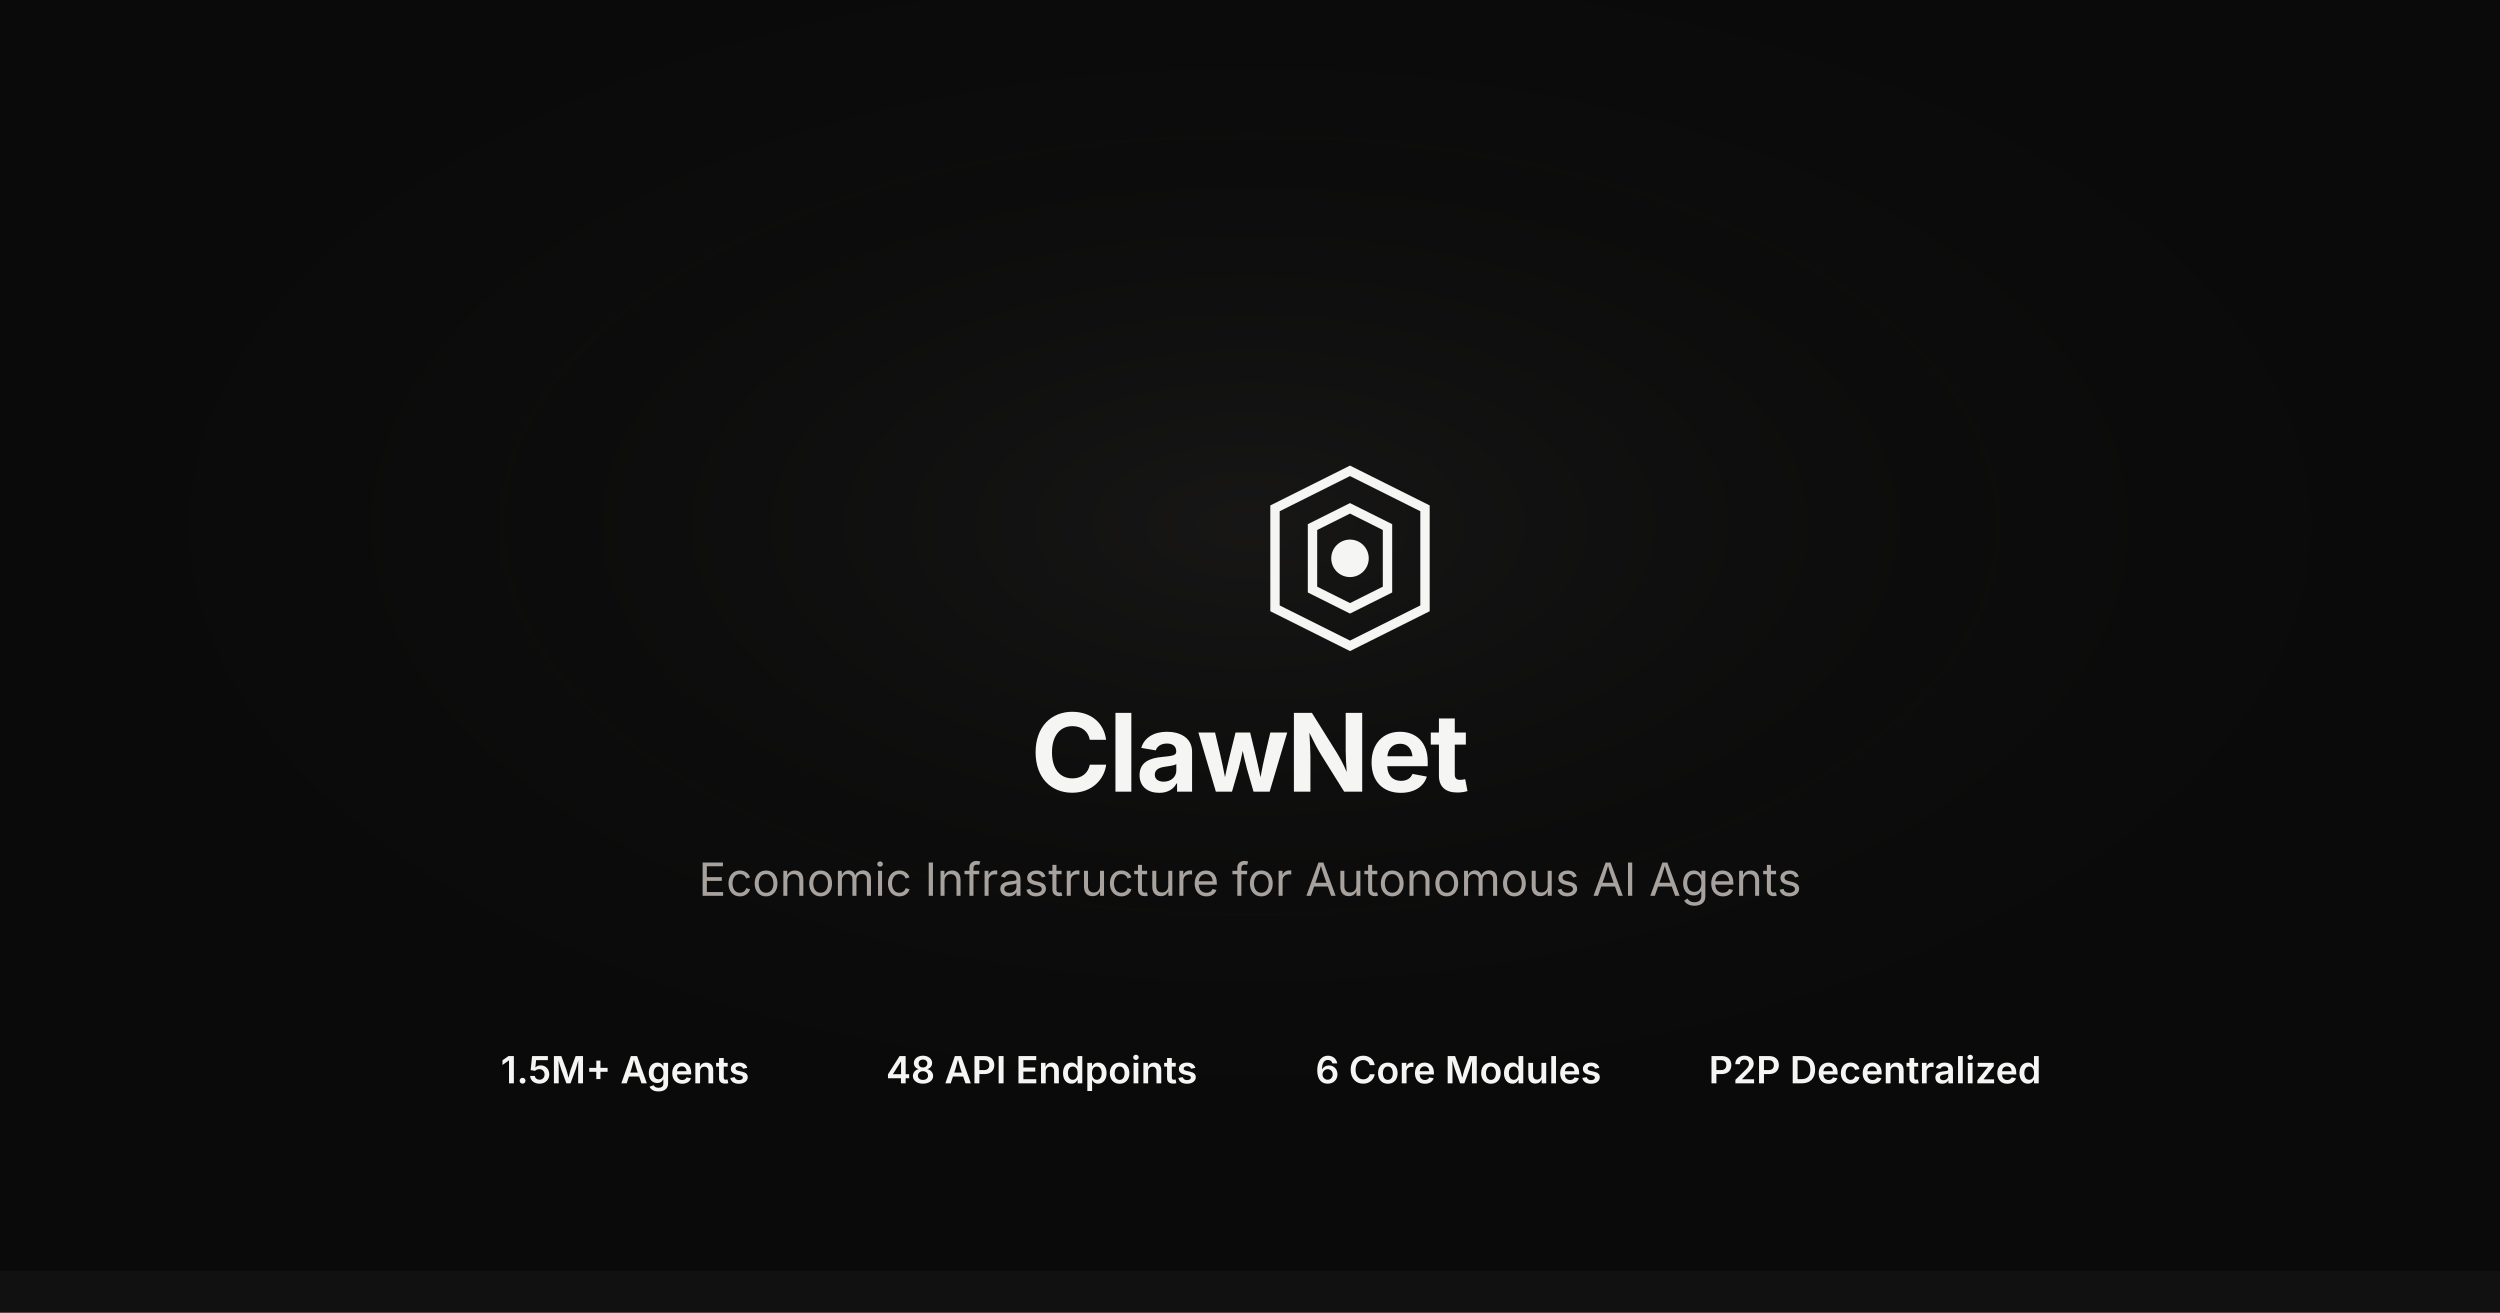
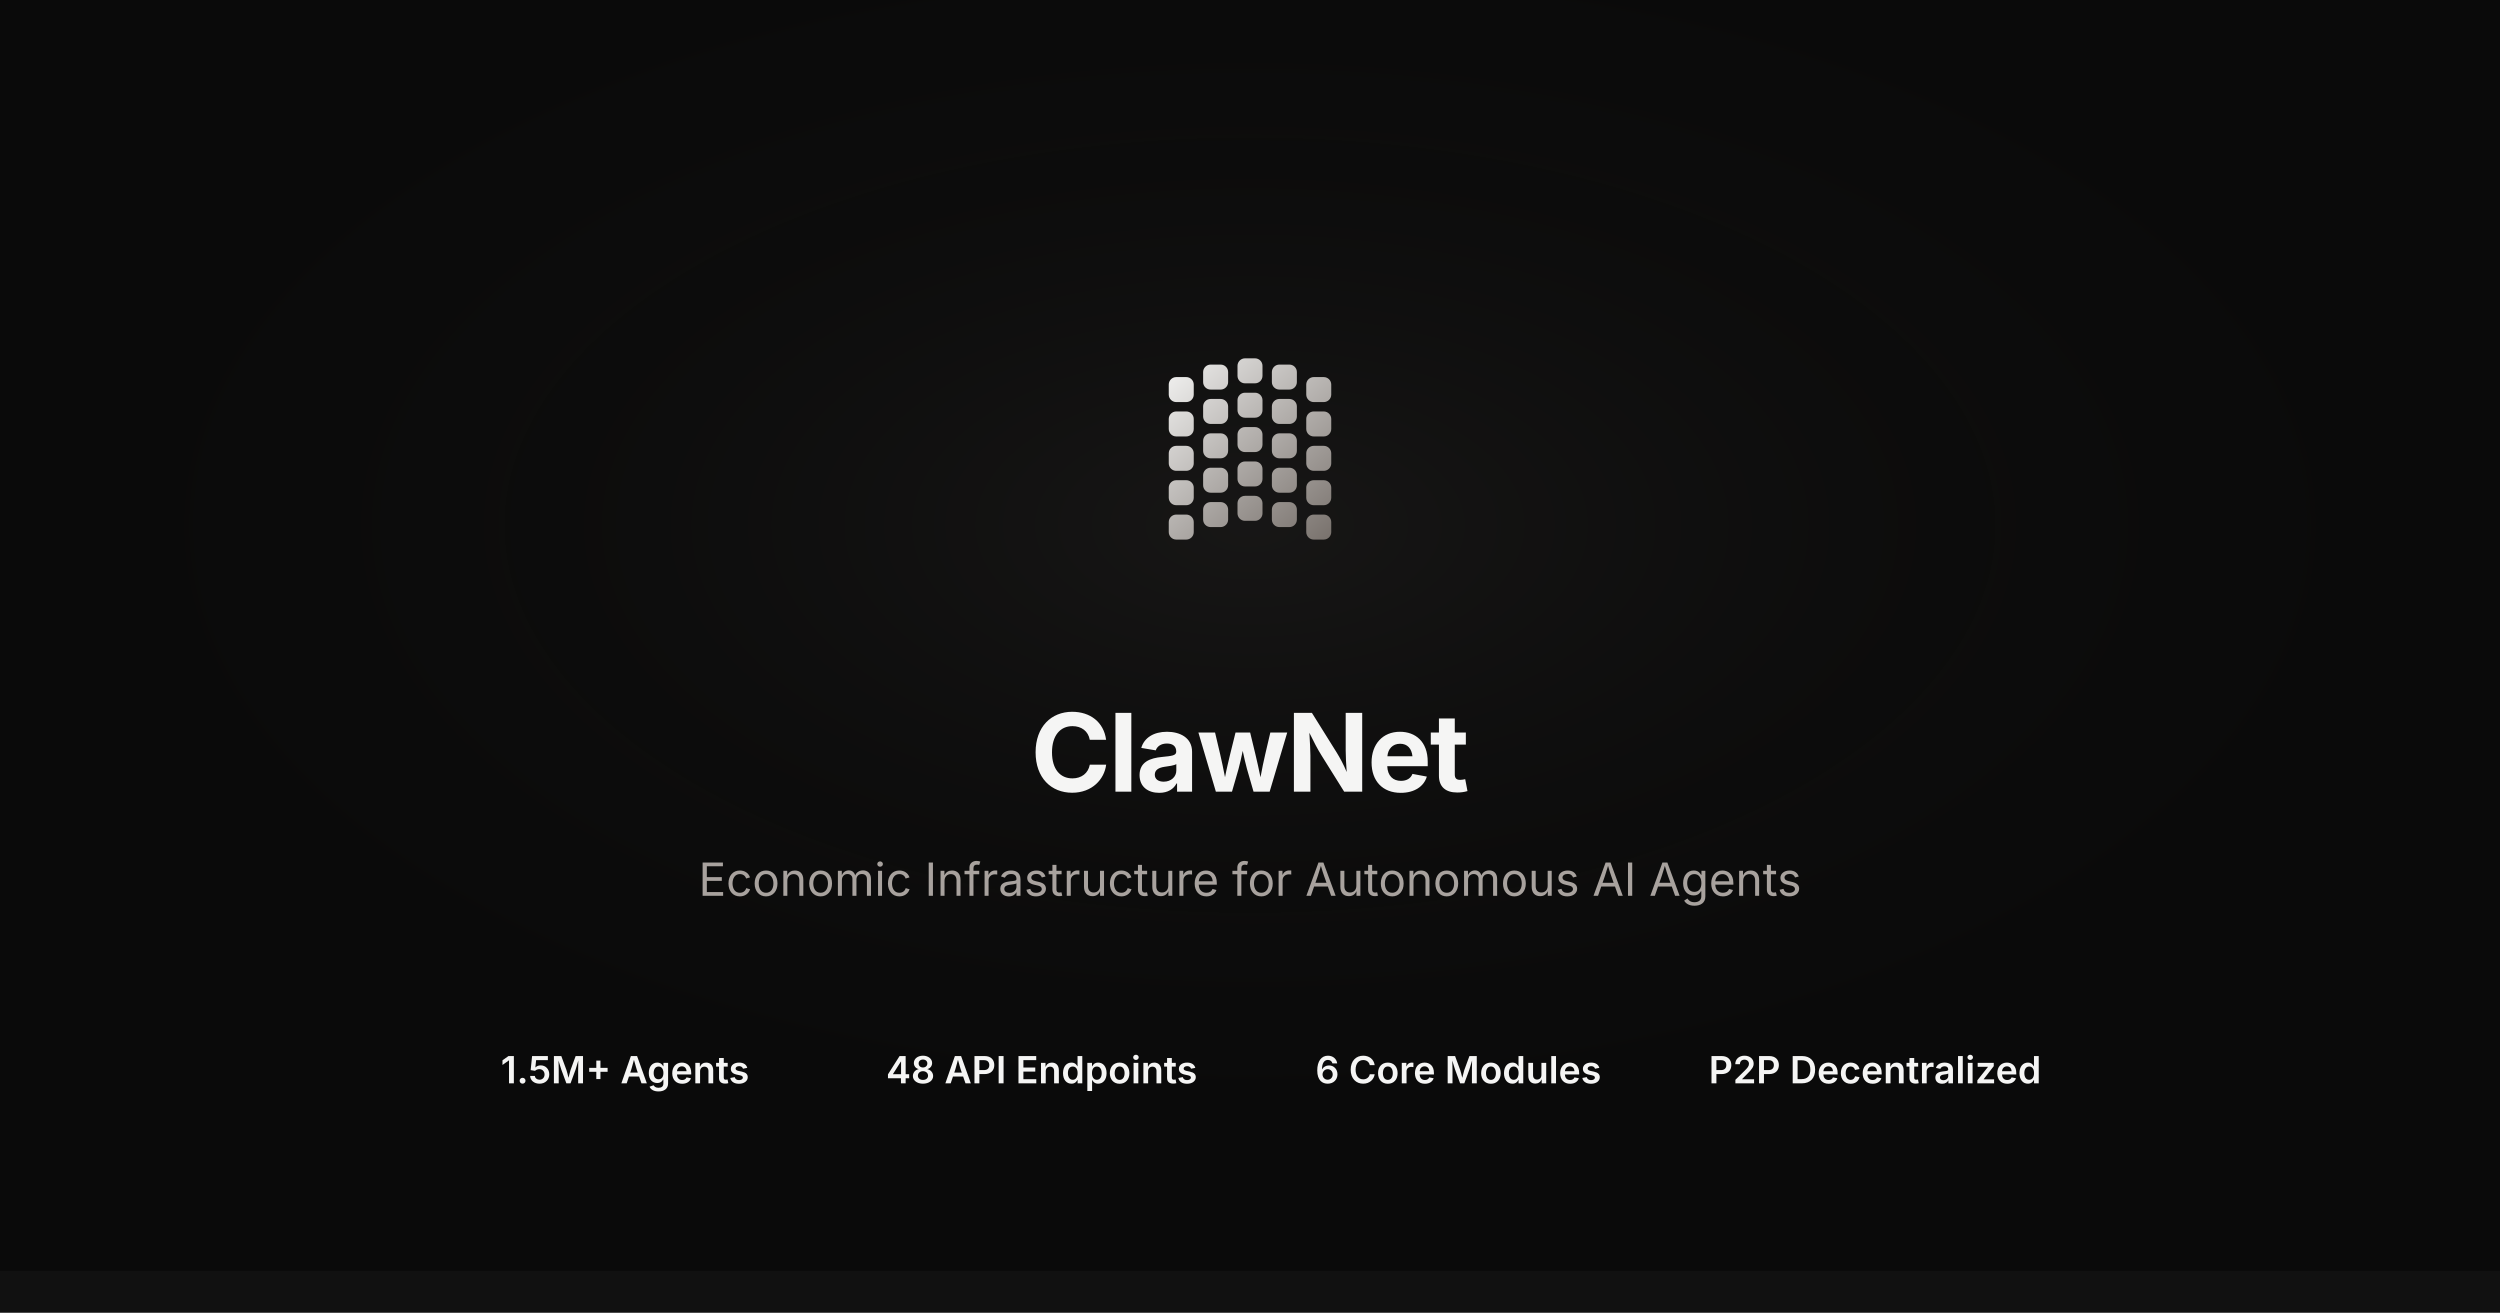
<svg xmlns="http://www.w3.org/2000/svg" width="1200" height="630" viewBox="0 0 1200 630">
  <rect width="1200" height="630" fill="#0a0a0a" />
  <defs>
    <radialGradient id="glow" cx="50%" cy="40%" r="50%">
      <stop offset="0%" stop-color="#78716c" stop-opacity="0.12" />
      <stop offset="100%" stop-color="#0a0a0a" stop-opacity="0" />
    </radialGradient>
+     <linearGradient id="logoGrad" gradientUnits="userSpaceOnUse" x1="3" y1="0" x2="29" y2="29">
+       <stop offset="0%" stop-color="#f5f5f4" />
+       <stop offset="100%" stop-color="#78716c" />
+     </linearGradient>
  </defs>
  <rect width="1200" height="630" fill="url(#glow)" />
-   <g transform="translate(600, 220) scale(3)">
-     <path d="M16 2L4 8v16l12 6 12-6V8L16 2z" stroke="#f5f5f4" stroke-width="1.5" fill="none" />
-     <path d="M16 8l-6 3v10l6 3 6-3V11l-6-3z" stroke="#f5f5f4" stroke-width="1.5" fill="none" />
-     <circle cx="16" cy="16" r="3" fill="#f5f5f4" />
+   <g transform="translate(552, 172) scale(3)">
+     <g fill="url(#logoGrad)">
+       <g transform="translate(0,0)">
+         <rect x="3" y="3" width="4" height="4" rx="1.2" />
+         <rect x="3" y="8.5" width="4" height="4" rx="1.2" />
+         <rect x="3" y="14" width="4" height="4" rx="1.2" />
+         <rect x="3" y="19.5" width="4" height="4" rx="1.2" />
+         <rect x="3" y="25" width="4" height="4" rx="1.2" />
+       </g>
+       <g transform="translate(0,-2)">
+         <rect x="8.5" y="3" width="4" height="4" rx="1.2" />
+         <rect x="8.5" y="8.5" width="4" height="4" rx="1.2" />
+         <rect x="8.5" y="14" width="4" height="4" rx="1.2" />
+         <rect x="8.5" y="19.5" width="4" height="4" rx="1.2" />
+         <rect x="8.5" y="25" width="4" height="4" rx="1.2" />
+       </g>
+       <g transform="translate(0,-3)">
+         <rect x="14" y="3" width="4" height="4" rx="1.2" />
+         <rect x="14" y="8.5" width="4" height="4" rx="1.2" />
+         <rect x="14" y="14" width="4" height="4" rx="1.2" />
+         <rect x="14" y="19.5" width="4" height="4" rx="1.2" />
+         <rect x="14" y="25" width="4" height="4" rx="1.2" />
+       </g>
+       <g transform="translate(0,-2)">
+         <rect x="19.5" y="3" width="4" height="4" rx="1.2" />
+         <rect x="19.5" y="8.5" width="4" height="4" rx="1.2" />
+         <rect x="19.5" y="14" width="4" height="4" rx="1.2" />
+         <rect x="19.5" y="19.5" width="4" height="4" rx="1.2" />
+         <rect x="19.5" y="25" width="4" height="4" rx="1.2" />
+       </g>
+       <g transform="translate(0,0)">
+         <rect x="25" y="3" width="4" height="4" rx="1.2" />
+         <rect x="25" y="8.5" width="4" height="4" rx="1.2" />
+         <rect x="25" y="14" width="4" height="4" rx="1.2" />
+         <rect x="25" y="19.5" width="4" height="4" rx="1.2" />
+         <rect x="25" y="25" width="4" height="4" rx="1.2" />
+       </g>
+     </g>
  </g>
  <text x="600" y="380" text-anchor="middle" font-family="Inter, -apple-system, sans-serif" font-size="52" font-weight="700" fill="#f5f5f4" letter-spacing="-1">ClawNet</text>
  <text x="600" y="430" text-anchor="middle" font-family="Inter, -apple-system, sans-serif" font-size="22" fill="#a8a29e">Economic Infrastructure for Autonomous AI Agents</text>
  <rect x="0" y="610" width="1200" height="20" fill="#111111" />
  <text x="300" y="520" text-anchor="middle" font-family="Inter, sans-serif" font-size="18" font-weight="600" fill="#f5f5f4">1.5M+ Agents</text>
  <text x="500" y="520" text-anchor="middle" font-family="Inter, sans-serif" font-size="18" font-weight="600" fill="#f5f5f4">48 API Endpoints</text>
  <text x="700" y="520" text-anchor="middle" font-family="Inter, sans-serif" font-size="18" font-weight="600" fill="#f5f5f4">6 Core Modules</text>
  <text x="900" y="520" text-anchor="middle" font-family="Inter, sans-serif" font-size="18" font-weight="600" fill="#f5f5f4">P2P Decentralized</text>
</svg>
